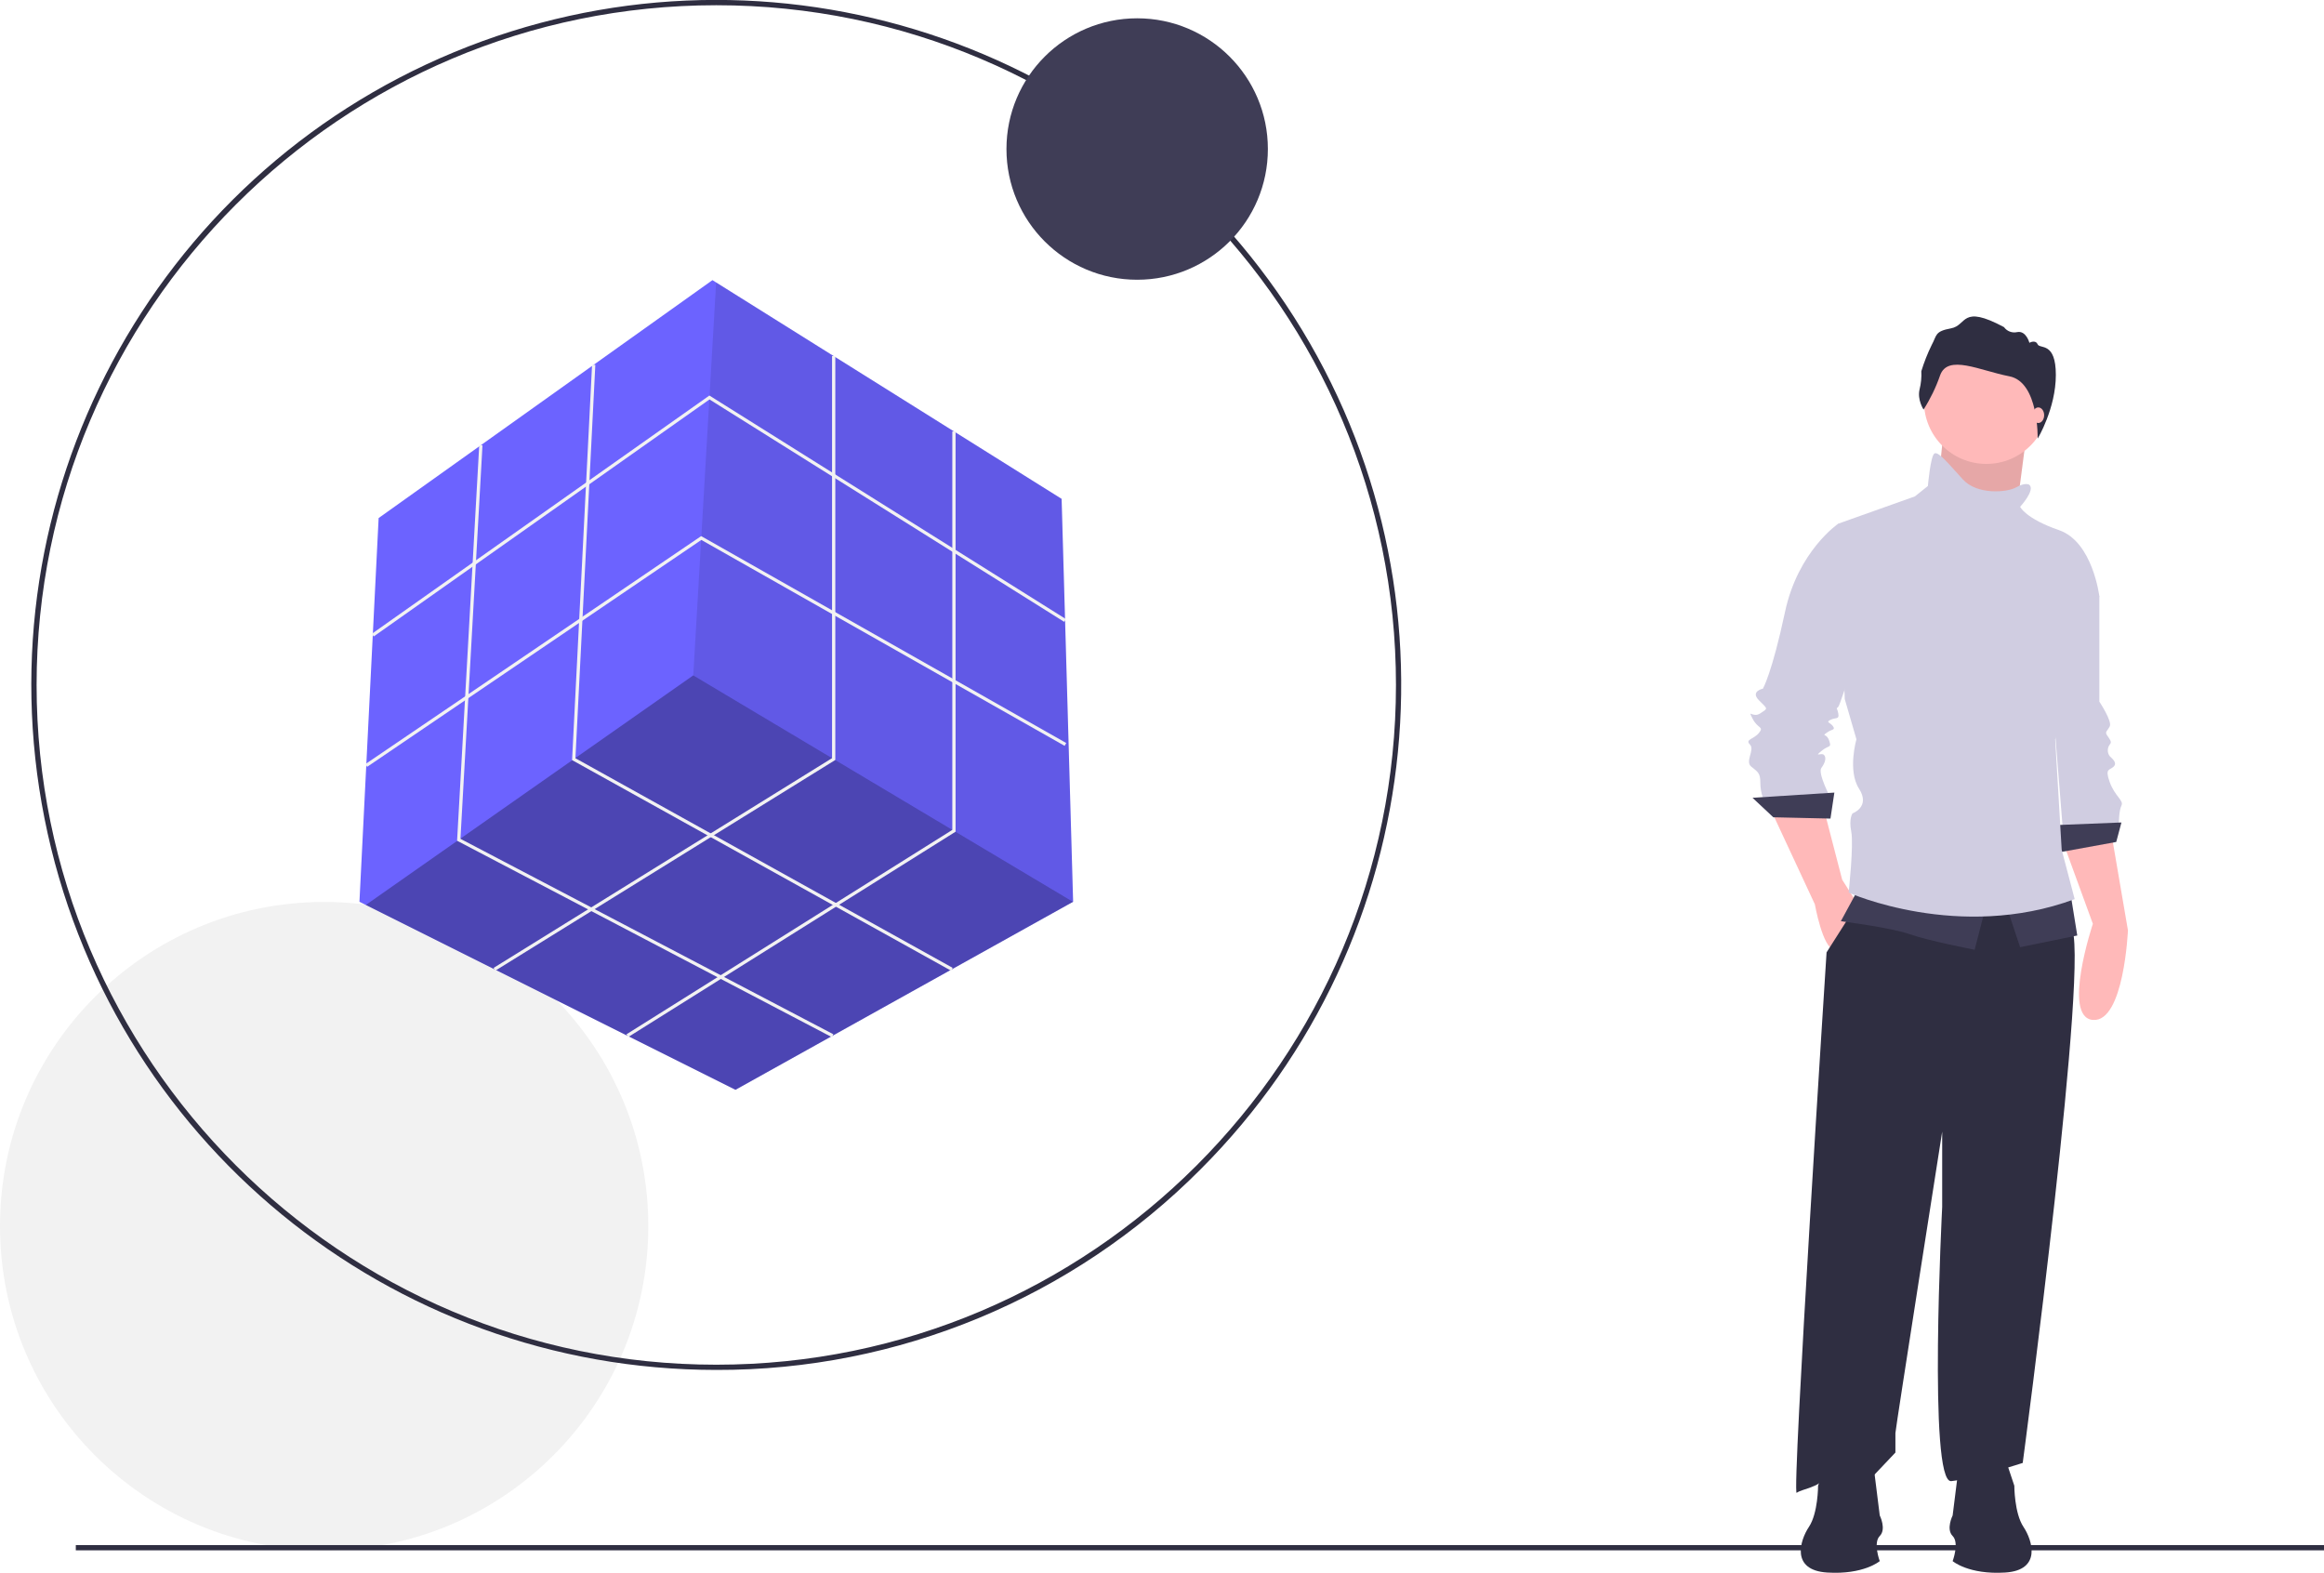
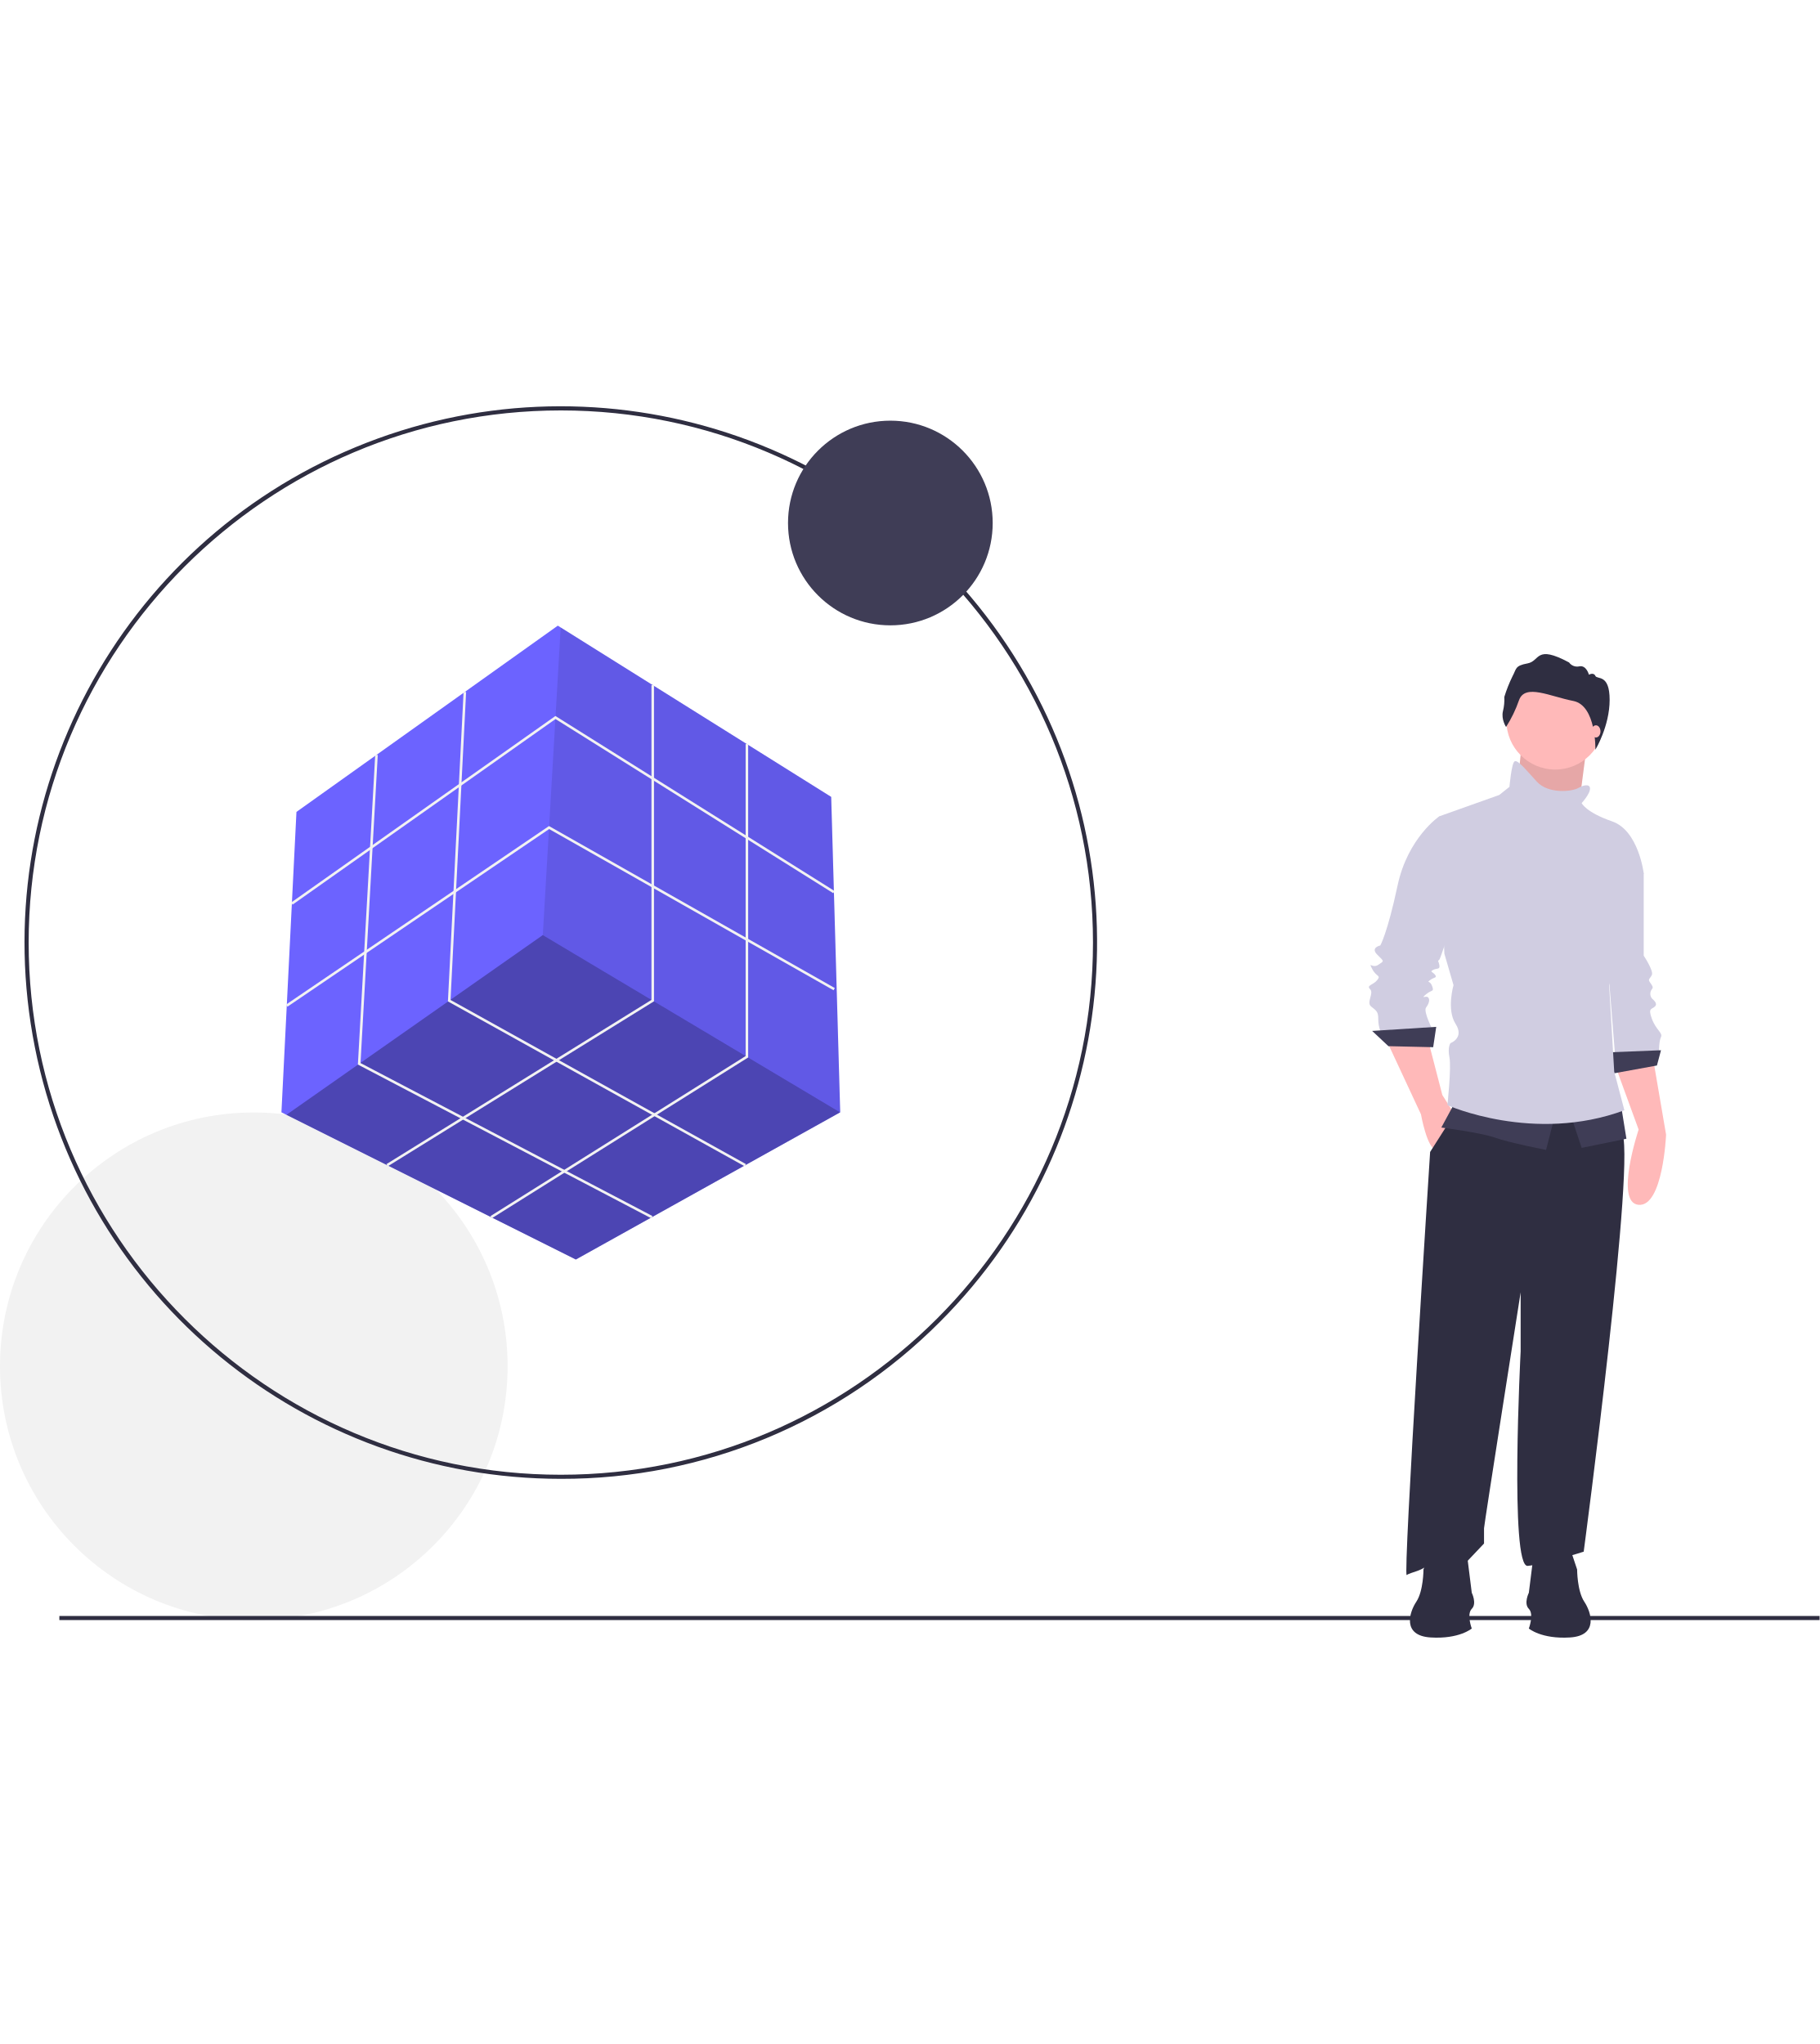
- <svg xmlns="http://www.w3.org/2000/svg" id="e1d6a9e2-5d0a-4358-9625-bb79dd06fec3" data-name="Layer 1" width="996" height="674.005" viewBox="0 0 996 674.005">
+ <svg xmlns="http://www.w3.org/2000/svg" id="e1d6a9e2-5d0a-4358-9625-bb79dd06fec3" data-name="Layer 1" width="600" height="674.005" viewBox="0 0 996 674.005">
  <circle cx="138.925" cy="525.449" r="138.925" fill="#f2f2f2" />
  <path d="M408.979,700.067a293.535,293.535,0,1,1,207.56-85.974A291.613,291.613,0,0,1,408.979,700.067Zm0-584.828c-160.62,0-291.294,130.673-291.294,291.294s130.674,291.294,291.294,291.294S700.272,567.152,700.272,406.532,569.598,115.238,408.979,115.238Z" transform="translate(-102 -112.9977)" fill="#2f2e41" />
  <polygon points="459.908 386.443 459.875 386.46 315.201 467.019 156.779 387.808 154.049 386.443 162.271 222.003 305.334 120.05 306.913 121.037 454.975 213.781 459.908 386.443" fill="#6c63ff" />
  <polygon points="459.875 386.46 315.201 467.019 156.779 387.808 297.112 289.424 459.875 386.46" opacity="0.3" />
  <polygon points="459.908 386.443 297.112 289.424 306.913 121.037 454.975 213.781 459.908 386.443" opacity="0.1" />
  <polygon points="160.165 272.745 159.361 271.607 304.021 169.5 456.834 265.309 456.094 266.49 304.066 171.173 160.165 272.745" fill="#f2f2f2" />
  <polygon points="157.361 328.61 156.579 327.458 300.505 229.743 300.882 229.957 456.963 318.417 456.275 319.629 300.571 231.382 157.361 328.61" fill="#f2f2f2" />
  <polygon points="212.276 415.965 211.542 414.781 356.595 324.9 356.595 152.594 357.988 152.594 357.988 325.676 212.276 415.965" fill="#f2f2f2" />
  <polygon points="269.209 444.428 268.469 443.248 408.138 355.645 408.138 184.879 409.531 184.879 409.531 356.416 269.209 444.428" fill="#f2f2f2" />
  <polygon points="407.612 415.982 245.176 325.73 245.199 325.296 253.75 156.281 255.141 156.352 246.612 324.933 408.289 414.764 407.612 415.982" fill="#f2f2f2" />
  <polygon points="356.507 444.455 195.895 360.288 195.92 359.841 205.388 190.742 206.779 190.82 197.337 359.471 357.154 443.221 356.507 444.455" fill="#f2f2f2" />
  <circle cx="487.357" cy="63.861" r="56.018" fill="#3f3d56" />
  <rect x="32.49" y="662.133" width="963.51" height="2.241" fill="#2f2e41" />
  <path d="M986.137,473.812l12.805,35.073s-13.361,40.084,0,41.197S1013.973,511.669,1013.973,511.669l-7.237-42.311Z" transform="translate(-102 -112.9977)" fill="#ffb9b9" />
  <path d="M992.261,359.128l9.464,9.464v45.094s5.567,8.351,4.454,10.578-2.227,2.227-1.113,3.897,2.227,2.784,1.113,3.897a4.175,4.175,0,0,0,0,5.01c1.113,1.113,3.34,2.784,1.67,4.454s-3.897.557-1.67,6.681,6.124,7.794,5.01,10.021-1.113,7.794-1.113,7.794l-23.939,3.34-5.01-62.909Z" transform="translate(-102 -112.9977)" fill="#d0cde1" />
  <polygon points="909.189 352.464 881.353 353.577 882.467 365.268 906.963 360.814 909.189 352.464" fill="#3f3d56" />
  <polygon points="832.641 187.953 829.3 221.357 863.26 226.367 865.765 207.16 868.271 187.953 832.641 187.953" fill="#ffb9b9" />
  <polygon points="832.641 187.953 829.3 221.357 863.26 226.367 865.765 207.16 868.271 187.953 832.641 187.953" opacity="0.1" />
  <path d="M860.875,459.894l18.928,40.64s3.34,18.928,8.351,19.485,10.021-19.485,10.021-19.485L891.495,489.957l-7.794-30.063Z" transform="translate(-102 -112.9977)" fill="#ffb9b9" />
  <path d="M900.402,496.638l-15.588,24.496S869.783,754.398,872.01,752.728s9.464-2.227,12.248-6.681,20.042,0,20.042,0l10.021-10.578V727.119c0-1.67,20.042-129.159,20.042-129.159V630.25s-6.124,118.581,3.897,117.468,30.619-7.794,30.619-7.794,29.506-221.574,20.599-229.925-12.805-27.279-12.805-27.279Z" transform="translate(-102 -112.9977)" fill="#2f2e41" />
  <circle cx="851.291" cy="172.087" r="26.722" fill="#ffb9b9" />
  <path d="M893.722,339.643l-3.897-2.227s-17.258,11.691-22.825,37.857-9.464,32.846-9.464,32.846-5.567,1.113-1.67,5.01,3.897,3.34.557,5.567-5.567-2.227-3.34,2.227,5.01,3.34,2.784,6.124-6.124,2.784-3.897,5.01-2.227,7.237.557,9.464,3.897,2.784,3.897,6.681a19.714,19.714,0,0,0,1.113,6.681h28.949s-5.567-10.578-3.897-12.805,2.227-4.454,1.113-5.567-4.454,1.113-1.113-1.67,4.454-1.113,3.34-4.454-3.34-1.67-1.113-3.34,3.897-1.113,2.784-2.784-3.34-1.67-1.113-2.784,3.897,0,3.34-2.784-1.113-1.67,0-2.784,12.805-38.97,12.805-40.084S893.722,339.643,893.722,339.643Z" transform="translate(-102 -112.9977)" fill="#d0cde1" />
  <polygon points="786.155 339.659 751.081 341.886 759.989 350.237 784.485 350.794 786.155 339.659" fill="#3f3d56" />
  <path d="M898.176,494.411,890.938,507.772s21.712,2.784,29.506,5.567,27.836,6.681,27.836,6.681l5.01-19.485Z" transform="translate(-102 -112.9977)" fill="#3f3d56" />
  <polygon points="859.641 387.537 865.765 405.909 890.261 400.898 887.477 383.64 859.641 387.537" fill="#3f3d56" />
  <path d="M971.662,320.715s-1.67-1.113-5.567,1.113-16.702,3.34-22.825-3.34S932.692,306.24,931.022,307.353s-2.784,13.918-2.784,13.918l-5.567,4.454L889.825,337.416l2.784,75.157,5.01,17.258s-3.897,13.361,1.113,21.155-2.784,10.578-2.784,10.578-1.67,2.227-.557,7.794-1.113,26.166-1.113,26.166,47.321,21.155,96.869,2.784l-5.567-21.155-2.784-47.321s2.784-7.794,2.227-11.134,16.702-50.105,16.702-50.105-2.784-23.382-17.258-28.393-16.702-10.021-16.702-10.021S974.446,322.942,971.662,320.715Z" transform="translate(-102 -112.9977)" fill="#d0cde1" />
  <path d="M926.383,288.508s-2.775-4.162-1.708-8.645a26.202,26.202,0,0,0,.747-7.791A77.116,77.116,0,0,1,929.905,260.758c2.241-4.056,1.174-5.763,8.218-7.044s4.162-10.46,22.734-.534a5.446,5.446,0,0,0,5.657,2.135c3.842-.747,5.23,4.589,5.23,4.589s2.562-1.494,3.522.64,7.81-1.281,7.81,13.127-7.794,27.279-7.794,27.279.571-24.237-12.13-26.692-26.362-9.606-29.671-.427A69.972,69.972,0,0,1,926.383,288.508Z" transform="translate(-102 -112.9977)" fill="#2f2e41" />
  <ellipse cx="873.559" cy="177.933" rx="2.505" ry="3.34" fill="#ffb9b9" />
  <path d="M961.363,737.951l3.915,11.746s0,11.746,3.915,17.619,7.831,18.598-7.831,19.577-22.513-4.894-22.513-4.894,2.936-7.831,0-10.767,0-8.809,0-8.809l2.936-23.492Z" transform="translate(-102 -112.9977)" fill="#2f2e41" />
  <path d="M885.093,737.951,881.178,749.697s0,11.746-3.915,17.619-7.831,18.598,7.831,19.577,22.513-4.894,22.513-4.894-2.936-7.831,0-10.767,0-8.809,0-8.809l-2.936-23.492Z" transform="translate(-102 -112.9977)" fill="#2f2e41" />
</svg>
